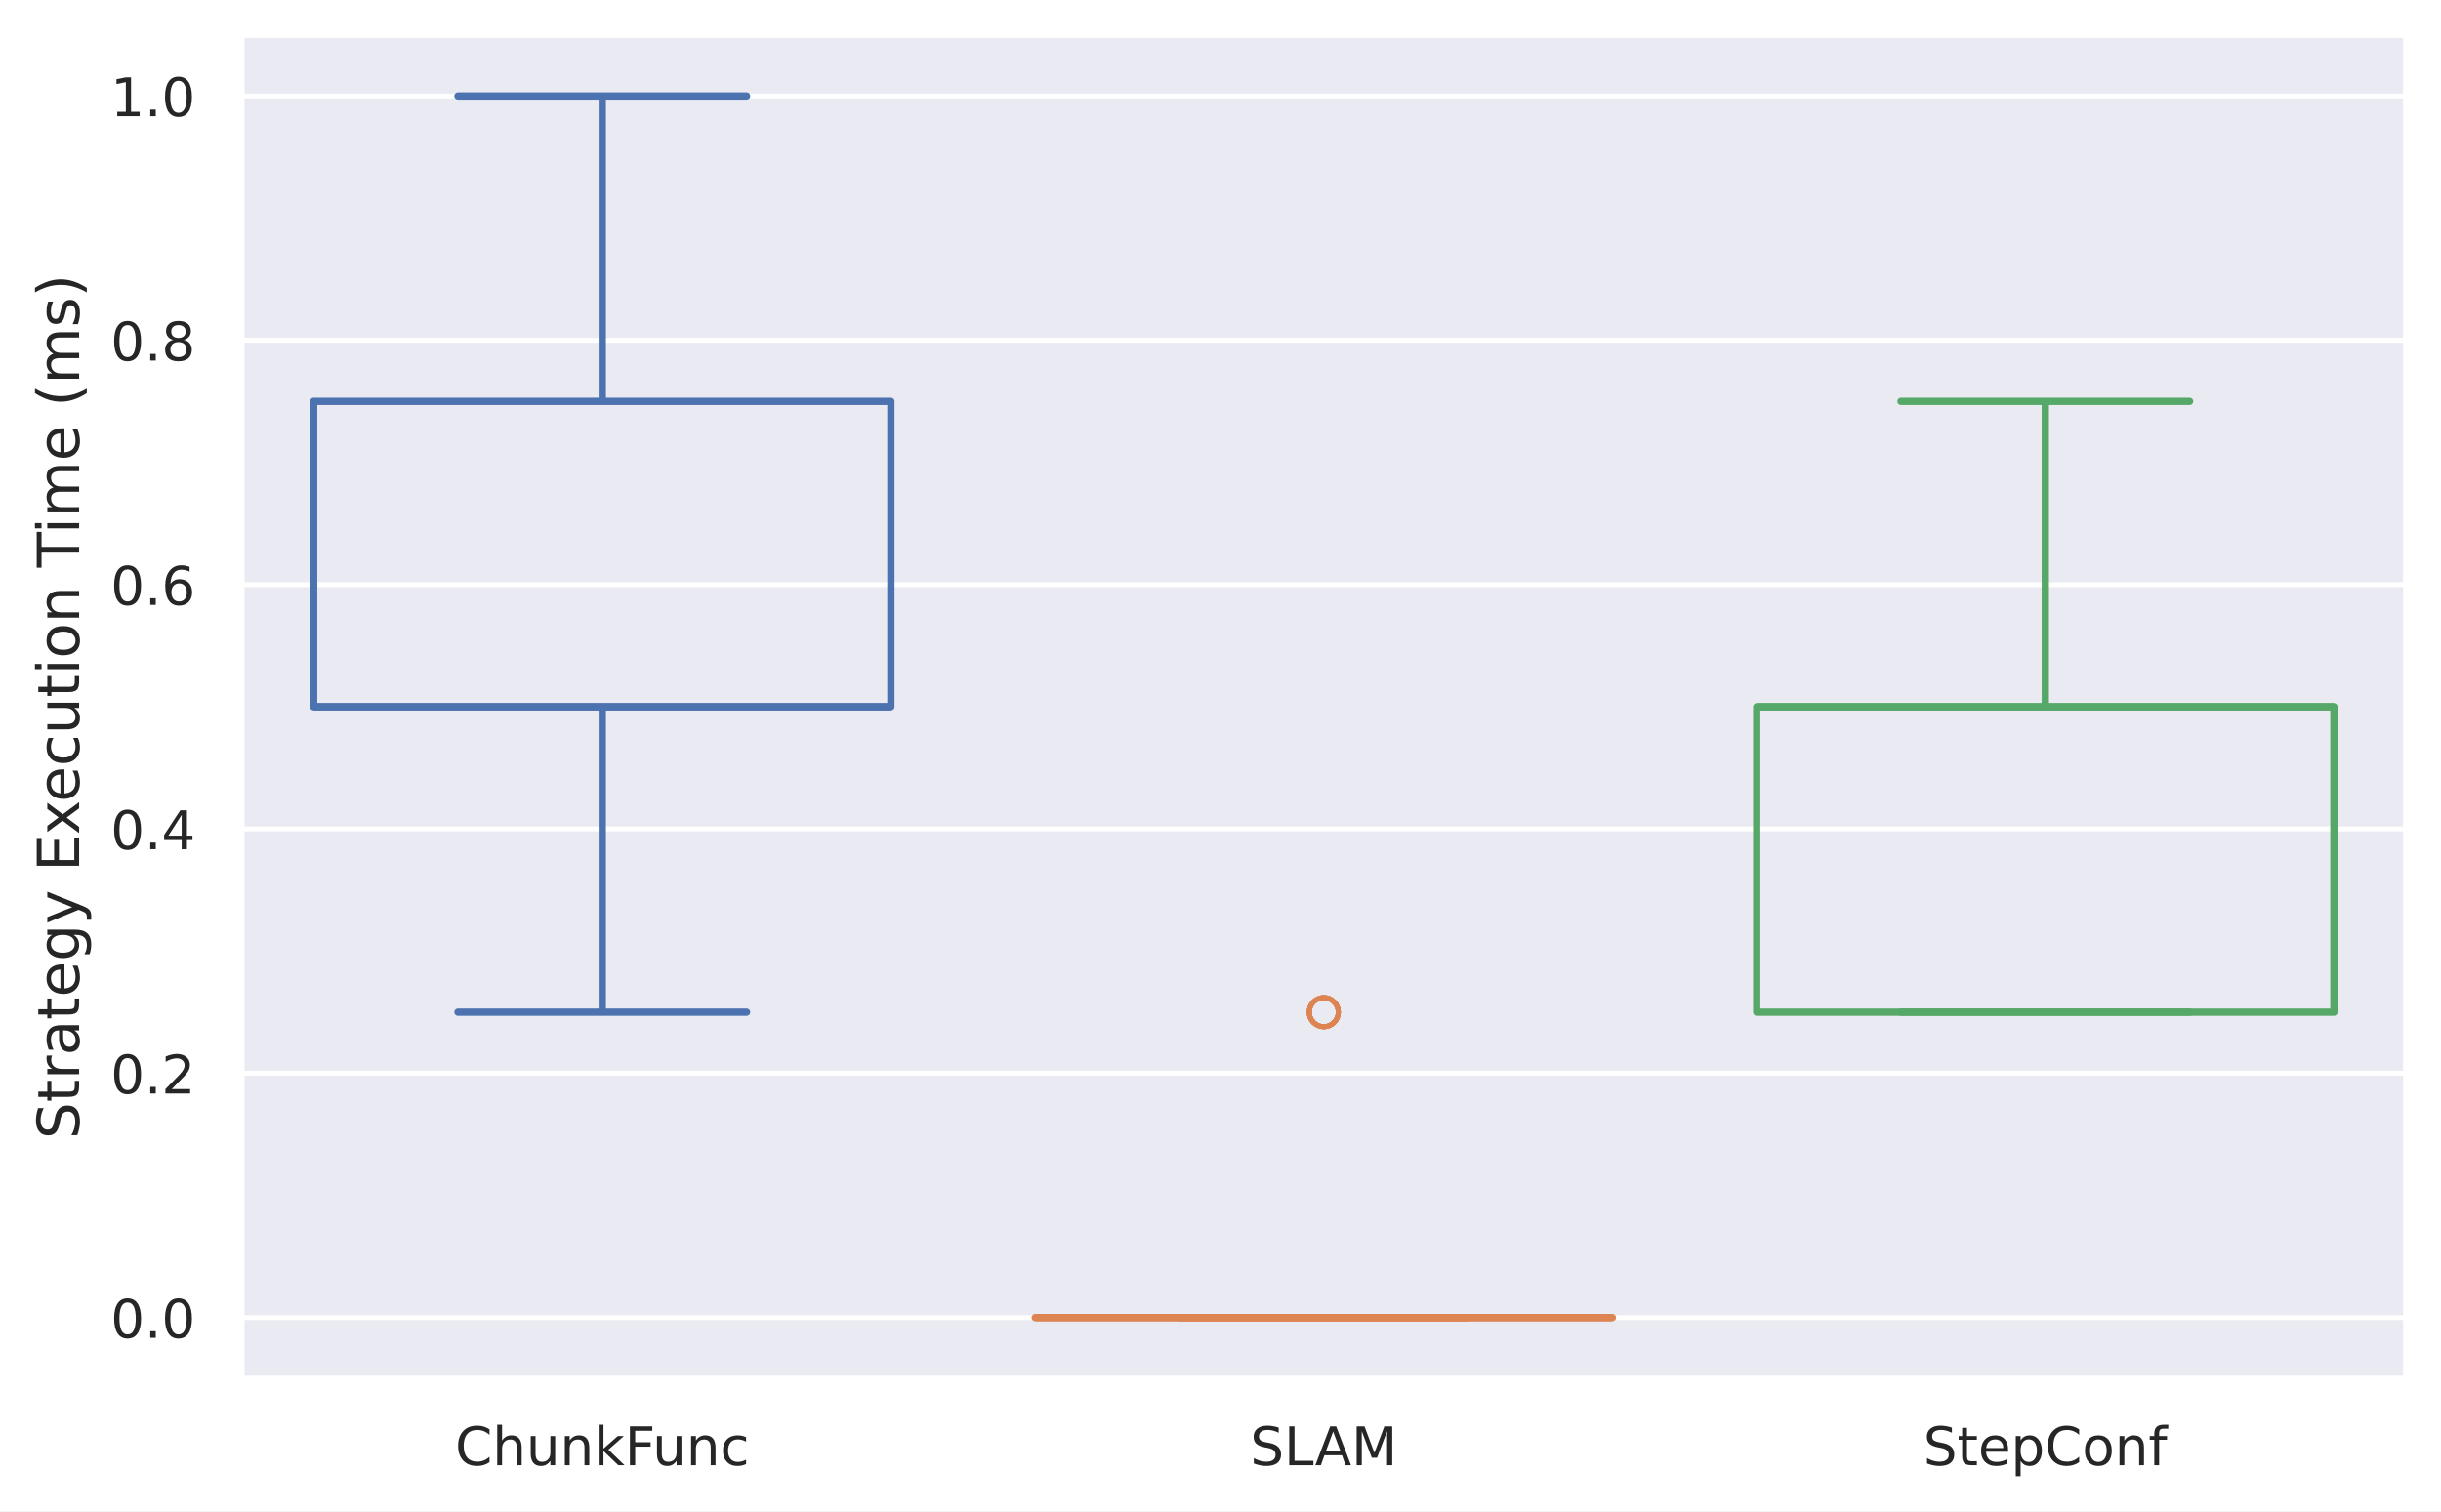
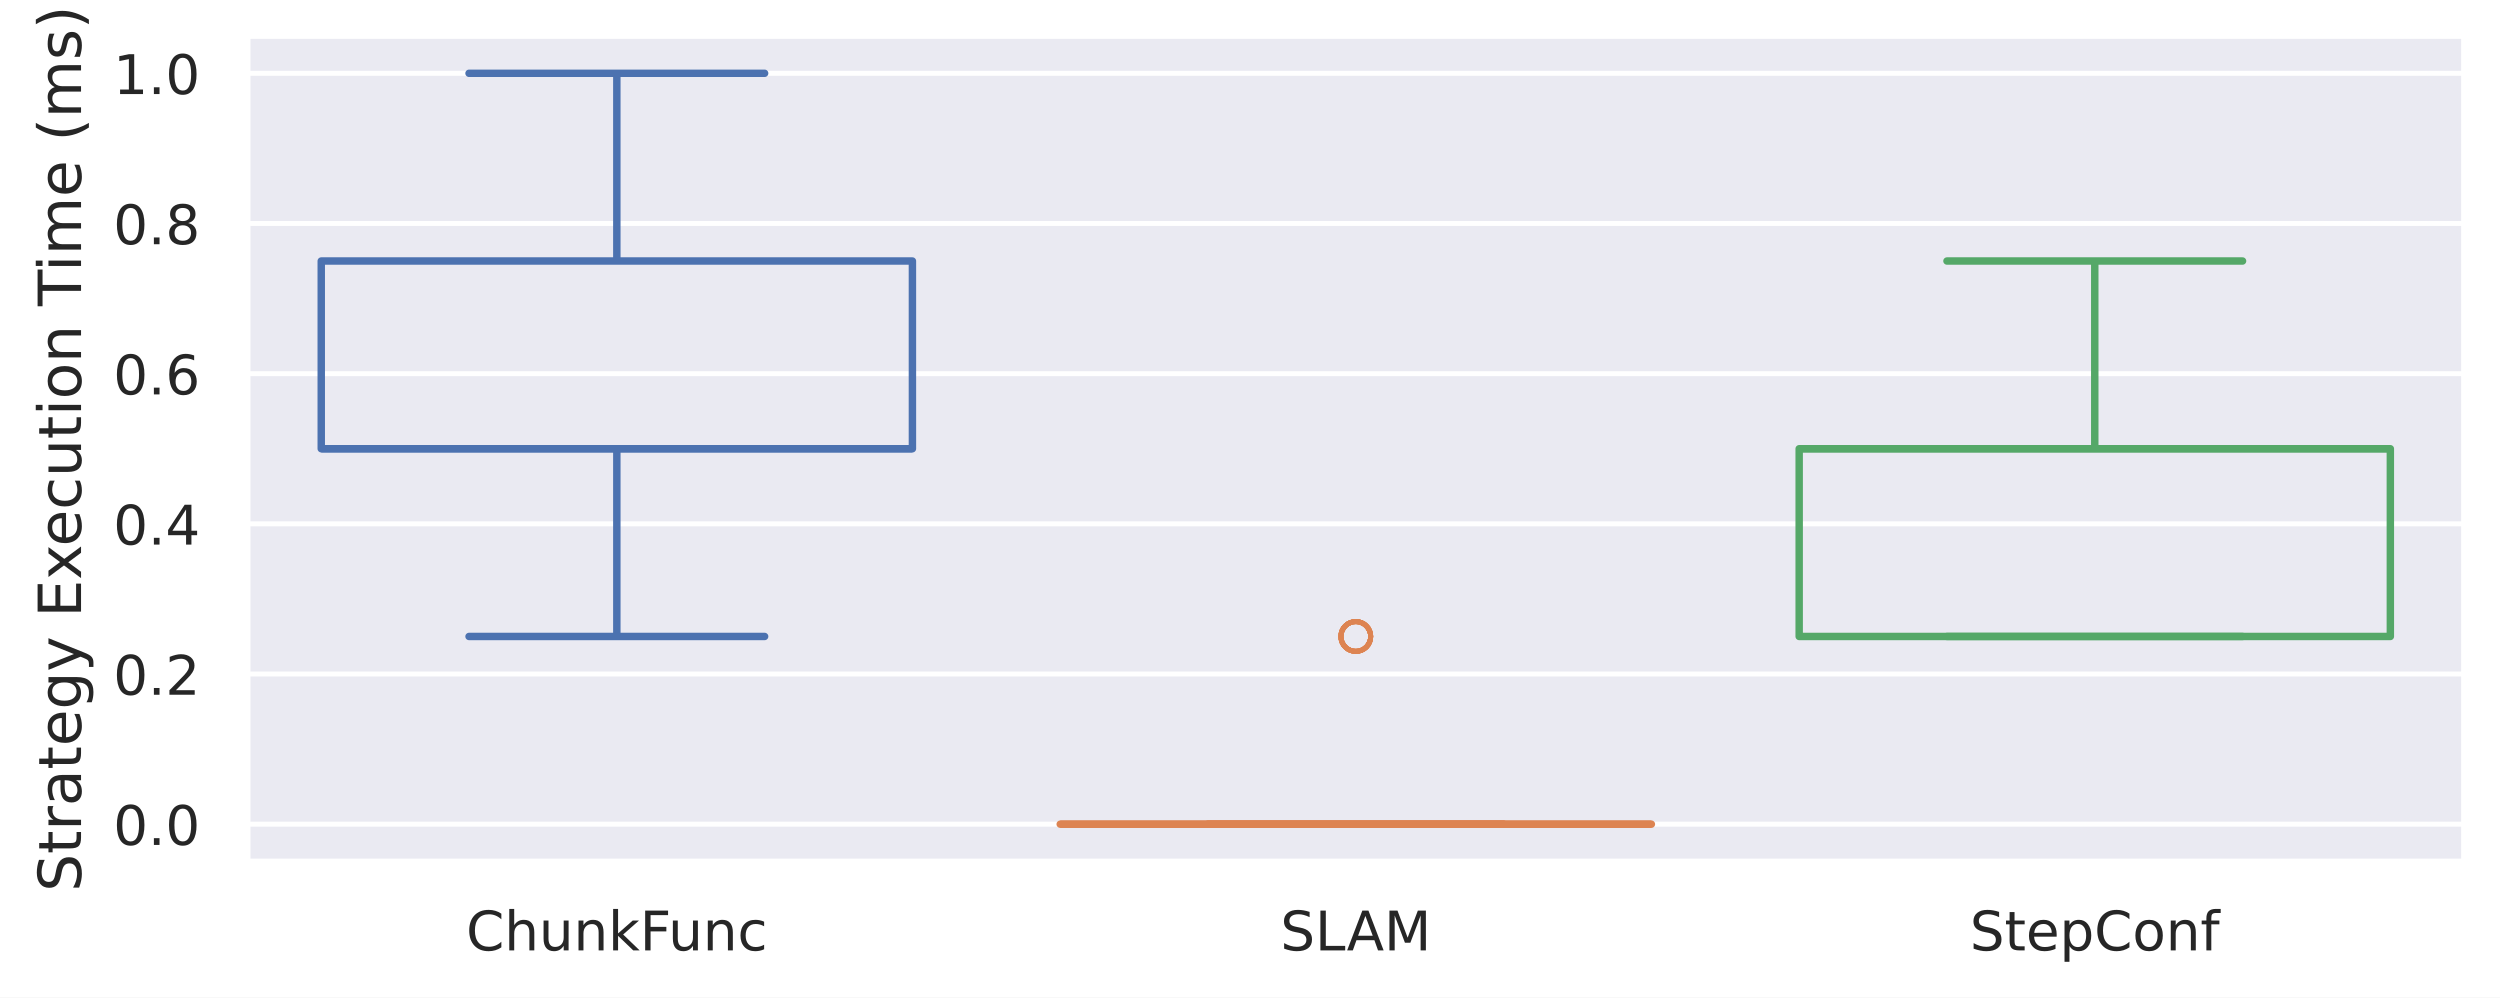
- <svg xmlns="http://www.w3.org/2000/svg" xmlns:xlink="http://www.w3.org/1999/xlink" width="503.407pt" height="311.746pt" viewBox="0 0 503.407 311.746" version="1.1">
+ <svg xmlns="http://www.w3.org/2000/svg" xmlns:xlink="http://www.w3.org/1999/xlink" width="503.407pt" height="200.866pt" viewBox="0 0 503.407 200.866" version="1.1">
  <defs>
    <style type="text/css">*{stroke-linejoin: round; stroke-linecap: butt}</style>
  </defs>
  <g id="figure_1">
    <g id="patch_1">
-       <path d="M 0 311.746  L 503.407 311.746  L 503.407 0  L 0 0  z " style="fill: #ffffff" />
+       <path d="M 0 200.866  L 503.407 200.866  L 503.407 0  L 0 0  z " style="fill: #ffffff" />
    </g>
    <g id="axes_1">
      <g id="patch_2">
-         <path d="M 49.807 284.4  L 496.207 284.4  L 496.207 7.2  L 49.807 7.2  z " style="fill: #eaeaf2" />
+         <path d="M 49.807 173.52  L 496.207 173.52  L 496.207 7.2  L 49.807 7.2  z " style="fill: #eaeaf2" />
      </g>
      <g id="matplotlib.axis_1">
        <g id="xtick_1">
          <g id="text_1">
-             <g style="fill: #262626" transform="translate(93.86867 302.2583) scale(0.11 -0.11)">
+             <g style="fill: #262626" transform="translate(93.86867 191.3783) scale(0.11 -0.11)">
              <defs>
                <path id="DejaVuSans-43" d="M 4122 4306  L 4122 3641  Q 3803 3938 3442 4084  Q 3081 4231 2675 4231  Q 1875 4231 1450 3742  Q 1025 3253 1025 2328  Q 1025 1406 1450 917  Q 1875 428 2675 428  Q 3081 428 3442 575  Q 3803 722 4122 1019  L 4122 359  Q 3791 134 3420 21  Q 3050 -91 2638 -91  Q 1578 -91 968 557  Q 359 1206 359 2328  Q 359 3453 968 4101  Q 1578 4750 2638 4750  Q 3056 4750 3426 4639  Q 3797 4528 4122 4306  z " transform="scale(0.015625)" />
                <path id="DejaVuSans-68" d="M 3513 2113  L 3513 0  L 2938 0  L 2938 2094  Q 2938 2591 2744 2837  Q 2550 3084 2163 3084  Q 1697 3084 1428 2787  Q 1159 2491 1159 1978  L 1159 0  L 581 0  L 581 4863  L 1159 4863  L 1159 2956  Q 1366 3272 1645 3428  Q 1925 3584 2291 3584  Q 2894 3584 3203 3211  Q 3513 2838 3513 2113  z " transform="scale(0.015625)" />
                <path id="DejaVuSans-75" d="M 544 1381  L 544 3500  L 1119 3500  L 1119 1403  Q 1119 906 1312 657  Q 1506 409 1894 409  Q 2359 409 2629 706  Q 2900 1003 2900 1516  L 2900 3500  L 3475 3500  L 3475 0  L 2900 0  L 2900 538  Q 2691 219 2414 64  Q 2138 -91 1772 -91  Q 1169 -91 856 284  Q 544 659 544 1381  z M 1991 3584  L 1991 3584  z " transform="scale(0.015625)" />
                <path id="DejaVuSans-6e" d="M 3513 2113  L 3513 0  L 2938 0  L 2938 2094  Q 2938 2591 2744 2837  Q 2550 3084 2163 3084  Q 1697 3084 1428 2787  Q 1159 2491 1159 1978  L 1159 0  L 581 0  L 581 3500  L 1159 3500  L 1159 2956  Q 1366 3272 1645 3428  Q 1925 3584 2291 3584  Q 2894 3584 3203 3211  Q 3513 2838 3513 2113  z " transform="scale(0.015625)" />
                <path id="DejaVuSans-6b" d="M 581 4863  L 1159 4863  L 1159 1991  L 2875 3500  L 3609 3500  L 1753 1863  L 3688 0  L 2938 0  L 1159 1709  L 1159 0  L 581 0  L 581 4863  z " transform="scale(0.015625)" />
                <path id="DejaVuSans-46" d="M 628 4666  L 3309 4666  L 3309 4134  L 1259 4134  L 1259 2759  L 3109 2759  L 3109 2228  L 1259 2228  L 1259 0  L 628 0  L 628 4666  z " transform="scale(0.015625)" />
                <path id="DejaVuSans-63" d="M 3122 3366  L 3122 2828  Q 2878 2963 2633 3030  Q 2388 3097 2138 3097  Q 1578 3097 1268 2742  Q 959 2388 959 1747  Q 959 1106 1268 751  Q 1578 397 2138 397  Q 2388 397 2633 464  Q 2878 531 3122 666  L 3122 134  Q 2881 22 2623 -34  Q 2366 -91 2075 -91  Q 1284 -91 818 406  Q 353 903 353 1747  Q 353 2603 823 3093  Q 1294 3584 2113 3584  Q 2378 3584 2631 3529  Q 2884 3475 3122 3366  z " transform="scale(0.015625)" />
              </defs>
              <use xlink:href="#DejaVuSans-43" />
              <use xlink:href="#DejaVuSans-68" x="69.824" />
              <use xlink:href="#DejaVuSans-75" x="133.203" />
              <use xlink:href="#DejaVuSans-6e" x="196.582" />
              <use xlink:href="#DejaVuSans-6b" x="259.961" />
              <use xlink:href="#DejaVuSans-46" x="317.871" />
              <use xlink:href="#DejaVuSans-75" x="369.891" />
              <use xlink:href="#DejaVuSans-6e" x="433.27" />
              <use xlink:href="#DejaVuSans-63" x="496.648" />
            </g>
          </g>
        </g>
        <g id="xtick_2">
          <g id="text_2">
-             <g style="fill: #262626" transform="translate(257.8195 302.2583) scale(0.11 -0.11)">
+             <g style="fill: #262626" transform="translate(257.8195 191.3783) scale(0.11 -0.11)">
              <defs>
                <path id="DejaVuSans-53" d="M 3425 4513  L 3425 3897  Q 3066 4069 2747 4153  Q 2428 4238 2131 4238  Q 1616 4238 1336 4038  Q 1056 3838 1056 3469  Q 1056 3159 1242 3001  Q 1428 2844 1947 2747  L 2328 2669  Q 3034 2534 3370 2195  Q 3706 1856 3706 1288  Q 3706 609 3251 259  Q 2797 -91 1919 -91  Q 1588 -91 1214 -16  Q 841 59 441 206  L 441 856  Q 825 641 1194 531  Q 1563 422 1919 422  Q 2459 422 2753 634  Q 3047 847 3047 1241  Q 3047 1584 2836 1778  Q 2625 1972 2144 2069  L 1759 2144  Q 1053 2284 737 2584  Q 422 2884 422 3419  Q 422 4038 858 4394  Q 1294 4750 2059 4750  Q 2388 4750 2728 4690  Q 3069 4631 3425 4513  z " transform="scale(0.015625)" />
                <path id="DejaVuSans-4c" d="M 628 4666  L 1259 4666  L 1259 531  L 3531 531  L 3531 0  L 628 0  L 628 4666  z " transform="scale(0.015625)" />
                <path id="DejaVuSans-41" d="M 2188 4044  L 1331 1722  L 3047 1722  L 2188 4044  z M 1831 4666  L 2547 4666  L 4325 0  L 3669 0  L 3244 1197  L 1141 1197  L 716 0  L 50 0  L 1831 4666  z " transform="scale(0.015625)" />
                <path id="DejaVuSans-4d" d="M 628 4666  L 1569 4666  L 2759 1491  L 3956 4666  L 4897 4666  L 4897 0  L 4281 0  L 4281 4097  L 3078 897  L 2444 897  L 1241 4097  L 1241 0  L 628 0  L 628 4666  z " transform="scale(0.015625)" />
              </defs>
              <use xlink:href="#DejaVuSans-53" />
              <use xlink:href="#DejaVuSans-4c" x="63.477" />
              <use xlink:href="#DejaVuSans-41" x="121.439" />
              <use xlink:href="#DejaVuSans-4d" x="189.848" />
            </g>
          </g>
        </g>
        <g id="xtick_3">
          <g id="text_3">
-             <g style="fill: #262626" transform="translate(396.6559 302.2583) scale(0.11 -0.11)">
+             <g style="fill: #262626" transform="translate(396.6559 191.3783) scale(0.11 -0.11)">
              <defs>
                <path id="DejaVuSans-74" d="M 1172 4494  L 1172 3500  L 2356 3500  L 2356 3053  L 1172 3053  L 1172 1153  Q 1172 725 1289 603  Q 1406 481 1766 481  L 2356 481  L 2356 0  L 1766 0  Q 1100 0 847 248  Q 594 497 594 1153  L 594 3053  L 172 3053  L 172 3500  L 594 3500  L 594 4494  L 1172 4494  z " transform="scale(0.015625)" />
                <path id="DejaVuSans-65" d="M 3597 1894  L 3597 1613  L 953 1613  Q 991 1019 1311 708  Q 1631 397 2203 397  Q 2534 397 2845 478  Q 3156 559 3463 722  L 3463 178  Q 3153 47 2828 -22  Q 2503 -91 2169 -91  Q 1331 -91 842 396  Q 353 884 353 1716  Q 353 2575 817 3079  Q 1281 3584 2069 3584  Q 2775 3584 3186 3129  Q 3597 2675 3597 1894  z M 3022 2063  Q 3016 2534 2758 2815  Q 2500 3097 2075 3097  Q 1594 3097 1305 2825  Q 1016 2553 972 2059  L 3022 2063  z " transform="scale(0.015625)" />
                <path id="DejaVuSans-70" d="M 1159 525  L 1159 -1331  L 581 -1331  L 581 3500  L 1159 3500  L 1159 2969  Q 1341 3281 1617 3432  Q 1894 3584 2278 3584  Q 2916 3584 3314 3078  Q 3713 2572 3713 1747  Q 3713 922 3314 415  Q 2916 -91 2278 -91  Q 1894 -91 1617 61  Q 1341 213 1159 525  z M 3116 1747  Q 3116 2381 2855 2742  Q 2594 3103 2138 3103  Q 1681 3103 1420 2742  Q 1159 2381 1159 1747  Q 1159 1113 1420 752  Q 1681 391 2138 391  Q 2594 391 2855 752  Q 3116 1113 3116 1747  z " transform="scale(0.015625)" />
                <path id="DejaVuSans-6f" d="M 1959 3097  Q 1497 3097 1228 2736  Q 959 2375 959 1747  Q 959 1119 1226 758  Q 1494 397 1959 397  Q 2419 397 2687 759  Q 2956 1122 2956 1747  Q 2956 2369 2687 2733  Q 2419 3097 1959 3097  z M 1959 3584  Q 2709 3584 3137 3096  Q 3566 2609 3566 1747  Q 3566 888 3137 398  Q 2709 -91 1959 -91  Q 1206 -91 779 398  Q 353 888 353 1747  Q 353 2609 779 3096  Q 1206 3584 1959 3584  z " transform="scale(0.015625)" />
                <path id="DejaVuSans-66" d="M 2375 4863  L 2375 4384  L 1825 4384  Q 1516 4384 1395 4259  Q 1275 4134 1275 3809  L 1275 3500  L 2222 3500  L 2222 3053  L 1275 3053  L 1275 0  L 697 0  L 697 3053  L 147 3053  L 147 3500  L 697 3500  L 697 3744  Q 697 4328 969 4595  Q 1241 4863 1831 4863  L 2375 4863  z " transform="scale(0.015625)" />
              </defs>
              <use xlink:href="#DejaVuSans-53" />
              <use xlink:href="#DejaVuSans-74" x="63.477" />
              <use xlink:href="#DejaVuSans-65" x="102.686" />
              <use xlink:href="#DejaVuSans-70" x="164.209" />
              <use xlink:href="#DejaVuSans-43" x="227.686" />
              <use xlink:href="#DejaVuSans-6f" x="297.51" />
              <use xlink:href="#DejaVuSans-6e" x="358.691" />
              <use xlink:href="#DejaVuSans-66" x="422.07" />
            </g>
          </g>
        </g>
      </g>
      <g id="matplotlib.axis_2">
        <g id="ytick_1">
          <g id="line2d_1">
-             <path d="M 49.807 271.8  L 496.207 271.8  " clip-path="url(#pa7c274a2d0)" style="fill: none; stroke: #ffffff; stroke-linecap: round" />
+             <path d="M 49.807 165.96  L 496.207 165.96  " clip-path="url(#pd1101bdbef)" style="fill: none; stroke: #ffffff; stroke-linecap: round" />
          </g>
          <g id="text_4">
-             <g style="fill: #262626" transform="translate(22.81375 275.9791) scale(0.11 -0.11)">
+             <g style="fill: #262626" transform="translate(22.81375 170.1391) scale(0.11 -0.11)">
              <defs>
                <path id="DejaVuSans-30" d="M 2034 4250  Q 1547 4250 1301 3770  Q 1056 3291 1056 2328  Q 1056 1369 1301 889  Q 1547 409 2034 409  Q 2525 409 2770 889  Q 3016 1369 3016 2328  Q 3016 3291 2770 3770  Q 2525 4250 2034 4250  z M 2034 4750  Q 2819 4750 3233 4129  Q 3647 3509 3647 2328  Q 3647 1150 3233 529  Q 2819 -91 2034 -91  Q 1250 -91 836 529  Q 422 1150 422 2328  Q 422 3509 836 4129  Q 1250 4750 2034 4750  z " transform="scale(0.015625)" />
                <path id="DejaVuSans-2e" d="M 684 794  L 1344 794  L 1344 0  L 684 0  L 684 794  z " transform="scale(0.015625)" />
              </defs>
              <use xlink:href="#DejaVuSans-30" />
              <use xlink:href="#DejaVuSans-2e" x="63.623" />
              <use xlink:href="#DejaVuSans-30" x="95.41" />
            </g>
          </g>
        </g>
        <g id="ytick_2">
          <g id="line2d_2">
-             <path d="M 49.807 221.4  L 496.207 221.4  " clip-path="url(#pa7c274a2d0)" style="fill: none; stroke: #ffffff; stroke-linecap: round" />
+             <path d="M 49.807 135.72  L 496.207 135.72  " clip-path="url(#pd1101bdbef)" style="fill: none; stroke: #ffffff; stroke-linecap: round" />
          </g>
          <g id="text_5">
-             <g style="fill: #262626" transform="translate(22.81375 225.5791) scale(0.11 -0.11)">
+             <g style="fill: #262626" transform="translate(22.81375 139.8991) scale(0.11 -0.11)">
              <defs>
                <path id="DejaVuSans-32" d="M 1228 531  L 3431 531  L 3431 0  L 469 0  L 469 531  Q 828 903 1448 1529  Q 2069 2156 2228 2338  Q 2531 2678 2651 2914  Q 2772 3150 2772 3378  Q 2772 3750 2511 3984  Q 2250 4219 1831 4219  Q 1534 4219 1204 4116  Q 875 4013 500 3803  L 500 4441  Q 881 4594 1212 4672  Q 1544 4750 1819 4750  Q 2544 4750 2975 4387  Q 3406 4025 3406 3419  Q 3406 3131 3298 2873  Q 3191 2616 2906 2266  Q 2828 2175 2409 1742  Q 1991 1309 1228 531  z " transform="scale(0.015625)" />
              </defs>
              <use xlink:href="#DejaVuSans-30" />
              <use xlink:href="#DejaVuSans-2e" x="63.623" />
              <use xlink:href="#DejaVuSans-32" x="95.41" />
            </g>
          </g>
        </g>
        <g id="ytick_3">
          <g id="line2d_3">
-             <path d="M 49.807 171  L 496.207 171  " clip-path="url(#pa7c274a2d0)" style="fill: none; stroke: #ffffff; stroke-linecap: round" />
+             <path d="M 49.807 105.48  L 496.207 105.48  " clip-path="url(#pd1101bdbef)" style="fill: none; stroke: #ffffff; stroke-linecap: round" />
          </g>
          <g id="text_6">
-             <g style="fill: #262626" transform="translate(22.81375 175.1791) scale(0.11 -0.11)">
+             <g style="fill: #262626" transform="translate(22.81375 109.6591) scale(0.11 -0.11)">
              <defs>
                <path id="DejaVuSans-34" d="M 2419 4116  L 825 1625  L 2419 1625  L 2419 4116  z M 2253 4666  L 3047 4666  L 3047 1625  L 3713 1625  L 3713 1100  L 3047 1100  L 3047 0  L 2419 0  L 2419 1100  L 313 1100  L 313 1709  L 2253 4666  z " transform="scale(0.015625)" />
              </defs>
              <use xlink:href="#DejaVuSans-30" />
              <use xlink:href="#DejaVuSans-2e" x="63.623" />
              <use xlink:href="#DejaVuSans-34" x="95.41" />
            </g>
          </g>
        </g>
        <g id="ytick_4">
          <g id="line2d_4">
-             <path d="M 49.807 120.6  L 496.207 120.6  " clip-path="url(#pa7c274a2d0)" style="fill: none; stroke: #ffffff; stroke-linecap: round" />
+             <path d="M 49.807 75.24  L 496.207 75.24  " clip-path="url(#pd1101bdbef)" style="fill: none; stroke: #ffffff; stroke-linecap: round" />
          </g>
          <g id="text_7">
-             <g style="fill: #262626" transform="translate(22.81375 124.7791) scale(0.11 -0.11)">
+             <g style="fill: #262626" transform="translate(22.81375 79.41914) scale(0.11 -0.11)">
              <defs>
                <path id="DejaVuSans-36" d="M 2113 2584  Q 1688 2584 1439 2293  Q 1191 2003 1191 1497  Q 1191 994 1439 701  Q 1688 409 2113 409  Q 2538 409 2786 701  Q 3034 994 3034 1497  Q 3034 2003 2786 2293  Q 2538 2584 2113 2584  z M 3366 4563  L 3366 3988  Q 3128 4100 2886 4159  Q 2644 4219 2406 4219  Q 1781 4219 1451 3797  Q 1122 3375 1075 2522  Q 1259 2794 1537 2939  Q 1816 3084 2150 3084  Q 2853 3084 3261 2657  Q 3669 2231 3669 1497  Q 3669 778 3244 343  Q 2819 -91 2113 -91  Q 1303 -91 875 529  Q 447 1150 447 2328  Q 447 3434 972 4092  Q 1497 4750 2381 4750  Q 2619 4750 2861 4703  Q 3103 4656 3366 4563  z " transform="scale(0.015625)" />
              </defs>
              <use xlink:href="#DejaVuSans-30" />
              <use xlink:href="#DejaVuSans-2e" x="63.623" />
              <use xlink:href="#DejaVuSans-36" x="95.41" />
            </g>
          </g>
        </g>
        <g id="ytick_5">
          <g id="line2d_5">
-             <path d="M 49.807 70.2  L 496.207 70.2  " clip-path="url(#pa7c274a2d0)" style="fill: none; stroke: #ffffff; stroke-linecap: round" />
+             <path d="M 49.807 45  L 496.207 45  " clip-path="url(#pd1101bdbef)" style="fill: none; stroke: #ffffff; stroke-linecap: round" />
          </g>
          <g id="text_8">
-             <g style="fill: #262626" transform="translate(22.81375 74.37914) scale(0.11 -0.11)">
+             <g style="fill: #262626" transform="translate(22.81375 49.17914) scale(0.11 -0.11)">
              <defs>
                <path id="DejaVuSans-38" d="M 2034 2216  Q 1584 2216 1326 1975  Q 1069 1734 1069 1313  Q 1069 891 1326 650  Q 1584 409 2034 409  Q 2484 409 2743 651  Q 3003 894 3003 1313  Q 3003 1734 2745 1975  Q 2488 2216 2034 2216  z M 1403 2484  Q 997 2584 770 2862  Q 544 3141 544 3541  Q 544 4100 942 4425  Q 1341 4750 2034 4750  Q 2731 4750 3128 4425  Q 3525 4100 3525 3541  Q 3525 3141 3298 2862  Q 3072 2584 2669 2484  Q 3125 2378 3379 2068  Q 3634 1759 3634 1313  Q 3634 634 3220 271  Q 2806 -91 2034 -91  Q 1263 -91 848 271  Q 434 634 434 1313  Q 434 1759 690 2068  Q 947 2378 1403 2484  z M 1172 3481  Q 1172 3119 1398 2916  Q 1625 2713 2034 2713  Q 2441 2713 2670 2916  Q 2900 3119 2900 3481  Q 2900 3844 2670 4047  Q 2441 4250 2034 4250  Q 1625 4250 1398 4047  Q 1172 3844 1172 3481  z " transform="scale(0.015625)" />
              </defs>
              <use xlink:href="#DejaVuSans-30" />
              <use xlink:href="#DejaVuSans-2e" x="63.623" />
              <use xlink:href="#DejaVuSans-38" x="95.41" />
            </g>
          </g>
        </g>
        <g id="ytick_6">
          <g id="line2d_6">
-             <path d="M 49.807 19.8  L 496.207 19.8  " clip-path="url(#pa7c274a2d0)" style="fill: none; stroke: #ffffff; stroke-linecap: round" />
+             <path d="M 49.807 14.76  L 496.207 14.76  " clip-path="url(#pd1101bdbef)" style="fill: none; stroke: #ffffff; stroke-linecap: round" />
          </g>
          <g id="text_9">
-             <g style="fill: #262626" transform="translate(22.81375 23.97914) scale(0.11 -0.11)">
+             <g style="fill: #262626" transform="translate(22.81375 18.93914) scale(0.11 -0.11)">
              <defs>
                <path id="DejaVuSans-31" d="M 794 531  L 1825 531  L 1825 4091  L 703 3866  L 703 4441  L 1819 4666  L 2450 4666  L 2450 531  L 3481 531  L 3481 0  L 794 0  L 794 531  z " transform="scale(0.015625)" />
              </defs>
              <use xlink:href="#DejaVuSans-31" />
              <use xlink:href="#DejaVuSans-2e" x="63.623" />
              <use xlink:href="#DejaVuSans-30" x="95.41" />
            </g>
          </g>
        </g>
        <g id="text_10">
-           <g style="fill: #262626" transform="translate(16.31812 235.0031) rotate(-90) scale(0.12 -0.12)">
+           <g style="fill: #262626" transform="translate(16.31812 179.5631) rotate(-90) scale(0.12 -0.12)">
            <defs>
              <path id="DejaVuSans-72" d="M 2631 2963  Q 2534 3019 2420 3045  Q 2306 3072 2169 3072  Q 1681 3072 1420 2755  Q 1159 2438 1159 1844  L 1159 0  L 581 0  L 581 3500  L 1159 3500  L 1159 2956  Q 1341 3275 1631 3429  Q 1922 3584 2338 3584  Q 2397 3584 2469 3576  Q 2541 3569 2628 3553  L 2631 2963  z " transform="scale(0.015625)" />
              <path id="DejaVuSans-61" d="M 2194 1759  Q 1497 1759 1228 1600  Q 959 1441 959 1056  Q 959 750 1161 570  Q 1363 391 1709 391  Q 2188 391 2477 730  Q 2766 1069 2766 1631  L 2766 1759  L 2194 1759  z M 3341 1997  L 3341 0  L 2766 0  L 2766 531  Q 2569 213 2275 61  Q 1981 -91 1556 -91  Q 1019 -91 701 211  Q 384 513 384 1019  Q 384 1609 779 1909  Q 1175 2209 1959 2209  L 2766 2209  L 2766 2266  Q 2766 2663 2505 2880  Q 2244 3097 1772 3097  Q 1472 3097 1187 3025  Q 903 2953 641 2809  L 641 3341  Q 956 3463 1253 3523  Q 1550 3584 1831 3584  Q 2591 3584 2966 3190  Q 3341 2797 3341 1997  z " transform="scale(0.015625)" />
              <path id="DejaVuSans-67" d="M 2906 1791  Q 2906 2416 2648 2759  Q 2391 3103 1925 3103  Q 1463 3103 1205 2759  Q 947 2416 947 1791  Q 947 1169 1205 825  Q 1463 481 1925 481  Q 2391 481 2648 825  Q 2906 1169 2906 1791  z M 3481 434  Q 3481 -459 3084 -895  Q 2688 -1331 1869 -1331  Q 1566 -1331 1297 -1286  Q 1028 -1241 775 -1147  L 775 -588  Q 1028 -725 1275 -790  Q 1522 -856 1778 -856  Q 2344 -856 2625 -561  Q 2906 -266 2906 331  L 2906 616  Q 2728 306 2450 153  Q 2172 0 1784 0  Q 1141 0 747 490  Q 353 981 353 1791  Q 353 2603 747 3093  Q 1141 3584 1784 3584  Q 2172 3584 2450 3431  Q 2728 3278 2906 2969  L 2906 3500  L 3481 3500  L 3481 434  z " transform="scale(0.015625)" />
              <path id="DejaVuSans-79" d="M 2059 -325  Q 1816 -950 1584 -1140  Q 1353 -1331 966 -1331  L 506 -1331  L 506 -850  L 844 -850  Q 1081 -850 1212 -737  Q 1344 -625 1503 -206  L 1606 56  L 191 3500  L 800 3500  L 1894 763  L 2988 3500  L 3597 3500  L 2059 -325  z " transform="scale(0.015625)" />
              <path id="DejaVuSans-20" transform="scale(0.015625)" />
              <path id="DejaVuSans-45" d="M 628 4666  L 3578 4666  L 3578 4134  L 1259 4134  L 1259 2753  L 3481 2753  L 3481 2222  L 1259 2222  L 1259 531  L 3634 531  L 3634 0  L 628 0  L 628 4666  z " transform="scale(0.015625)" />
              <path id="DejaVuSans-78" d="M 3513 3500  L 2247 1797  L 3578 0  L 2900 0  L 1881 1375  L 863 0  L 184 0  L 1544 1831  L 300 3500  L 978 3500  L 1906 2253  L 2834 3500  L 3513 3500  z " transform="scale(0.015625)" />
              <path id="DejaVuSans-69" d="M 603 3500  L 1178 3500  L 1178 0  L 603 0  L 603 3500  z M 603 4863  L 1178 4863  L 1178 4134  L 603 4134  L 603 4863  z " transform="scale(0.015625)" />
              <path id="DejaVuSans-54" d="M -19 4666  L 3928 4666  L 3928 4134  L 2272 4134  L 2272 0  L 1638 0  L 1638 4134  L -19 4134  L -19 4666  z " transform="scale(0.015625)" />
              <path id="DejaVuSans-6d" d="M 3328 2828  Q 3544 3216 3844 3400  Q 4144 3584 4550 3584  Q 5097 3584 5394 3201  Q 5691 2819 5691 2113  L 5691 0  L 5113 0  L 5113 2094  Q 5113 2597 4934 2840  Q 4756 3084 4391 3084  Q 3944 3084 3684 2787  Q 3425 2491 3425 1978  L 3425 0  L 2847 0  L 2847 2094  Q 2847 2600 2669 2842  Q 2491 3084 2119 3084  Q 1678 3084 1418 2786  Q 1159 2488 1159 1978  L 1159 0  L 581 0  L 581 3500  L 1159 3500  L 1159 2956  Q 1356 3278 1631 3431  Q 1906 3584 2284 3584  Q 2666 3584 2933 3390  Q 3200 3197 3328 2828  z " transform="scale(0.015625)" />
              <path id="DejaVuSans-28" d="M 1984 4856  Q 1566 4138 1362 3434  Q 1159 2731 1159 2009  Q 1159 1288 1364 580  Q 1569 -128 1984 -844  L 1484 -844  Q 1016 -109 783 600  Q 550 1309 550 2009  Q 550 2706 781 3412  Q 1013 4119 1484 4856  L 1984 4856  z " transform="scale(0.015625)" />
              <path id="DejaVuSans-73" d="M 2834 3397  L 2834 2853  Q 2591 2978 2328 3040  Q 2066 3103 1784 3103  Q 1356 3103 1142 2972  Q 928 2841 928 2578  Q 928 2378 1081 2264  Q 1234 2150 1697 2047  L 1894 2003  Q 2506 1872 2764 1633  Q 3022 1394 3022 966  Q 3022 478 2636 193  Q 2250 -91 1575 -91  Q 1294 -91 989 -36  Q 684 19 347 128  L 347 722  Q 666 556 975 473  Q 1284 391 1588 391  Q 1994 391 2212 530  Q 2431 669 2431 922  Q 2431 1156 2273 1281  Q 2116 1406 1581 1522  L 1381 1569  Q 847 1681 609 1914  Q 372 2147 372 2553  Q 372 3047 722 3315  Q 1072 3584 1716 3584  Q 2034 3584 2315 3537  Q 2597 3491 2834 3397  z " transform="scale(0.015625)" />
              <path id="DejaVuSans-29" d="M 513 4856  L 1013 4856  Q 1481 4119 1714 3412  Q 1947 2706 1947 2009  Q 1947 1309 1714 600  Q 1481 -109 1013 -844  L 513 -844  Q 928 -128 1133 580  Q 1338 1288 1338 2009  Q 1338 2731 1133 3434  Q 928 4138 513 4856  z " transform="scale(0.015625)" />
            </defs>
            <use xlink:href="#DejaVuSans-53" />
            <use xlink:href="#DejaVuSans-74" x="63.477" />
            <use xlink:href="#DejaVuSans-72" x="102.686" />
            <use xlink:href="#DejaVuSans-61" x="143.799" />
            <use xlink:href="#DejaVuSans-74" x="205.078" />
            <use xlink:href="#DejaVuSans-65" x="244.287" />
            <use xlink:href="#DejaVuSans-67" x="305.811" />
            <use xlink:href="#DejaVuSans-79" x="369.287" />
            <use xlink:href="#DejaVuSans-20" x="428.467" />
            <use xlink:href="#DejaVuSans-45" x="460.254" />
            <use xlink:href="#DejaVuSans-78" x="523.438" />
            <use xlink:href="#DejaVuSans-65" x="579.492" />
            <use xlink:href="#DejaVuSans-63" x="641.016" />
            <use xlink:href="#DejaVuSans-75" x="695.996" />
            <use xlink:href="#DejaVuSans-74" x="759.375" />
            <use xlink:href="#DejaVuSans-69" x="798.584" />
            <use xlink:href="#DejaVuSans-6f" x="826.367" />
            <use xlink:href="#DejaVuSans-6e" x="887.549" />
            <use xlink:href="#DejaVuSans-20" x="950.928" />
            <use xlink:href="#DejaVuSans-54" x="982.715" />
            <use xlink:href="#DejaVuSans-69" x="1040.674" />
            <use xlink:href="#DejaVuSans-6d" x="1068.457" />
            <use xlink:href="#DejaVuSans-65" x="1165.869" />
            <use xlink:href="#DejaVuSans-20" x="1227.393" />
            <use xlink:href="#DejaVuSans-28" x="1259.18" />
            <use xlink:href="#DejaVuSans-6d" x="1298.193" />
            <use xlink:href="#DejaVuSans-73" x="1395.605" />
            <use xlink:href="#DejaVuSans-29" x="1447.705" />
          </g>
        </g>
      </g>
      <g id="line2d_7">
-         <path d="M 64.687 145.8  L 183.727 145.8  L 183.727 82.8  L 64.687 82.8  L 64.687 145.8  " clip-path="url(#pa7c274a2d0)" style="fill: none; stroke: #4c72b0; stroke-width: 1.5; stroke-linecap: round" />
+         <path d="M 64.687 90.36  L 183.727 90.36  L 183.727 52.56  L 64.687 52.56  L 64.687 90.36  " clip-path="url(#pd1101bdbef)" style="fill: none; stroke: #4c72b0; stroke-width: 1.5; stroke-linecap: round" />
      </g>
      <g id="line2d_8">
-         <path d="M 124.207 145.8  L 124.207 208.8  " clip-path="url(#pa7c274a2d0)" style="fill: none; stroke: #4c72b0; stroke-width: 1.5" />
+         <path d="M 124.207 90.36  L 124.207 128.16  " clip-path="url(#pd1101bdbef)" style="fill: none; stroke: #4c72b0; stroke-width: 1.5" />
      </g>
      <g id="line2d_9">
-         <path d="M 124.207 82.8  L 124.207 19.8  " clip-path="url(#pa7c274a2d0)" style="fill: none; stroke: #4c72b0; stroke-width: 1.5" />
+         <path d="M 124.207 52.56  L 124.207 14.76  " clip-path="url(#pd1101bdbef)" style="fill: none; stroke: #4c72b0; stroke-width: 1.5" />
      </g>
      <g id="line2d_10">
-         <path d="M 94.447 208.8  L 153.967 208.8  " clip-path="url(#pa7c274a2d0)" style="fill: none; stroke: #4c72b0; stroke-width: 1.5; stroke-linecap: round" />
+         <path d="M 94.447 128.16  L 153.967 128.16  " clip-path="url(#pd1101bdbef)" style="fill: none; stroke: #4c72b0; stroke-width: 1.5; stroke-linecap: round" />
      </g>
      <g id="line2d_11">
-         <path d="M 94.447 19.8  L 153.967 19.8  " clip-path="url(#pa7c274a2d0)" style="fill: none; stroke: #4c72b0; stroke-width: 1.5; stroke-linecap: round" />
+         <path d="M 94.447 14.76  L 153.967 14.76  " clip-path="url(#pd1101bdbef)" style="fill: none; stroke: #4c72b0; stroke-width: 1.5; stroke-linecap: round" />
      </g>
      <g id="line2d_12" />
      <g id="line2d_13">
-         <path d="M 213.487 271.8  L 332.527 271.8  L 332.527 271.8  L 213.487 271.8  L 213.487 271.8  " clip-path="url(#pa7c274a2d0)" style="fill: none; stroke: #dd8452; stroke-width: 1.5; stroke-linecap: round" />
+         <path d="M 213.487 165.96  L 332.527 165.96  L 332.527 165.96  L 213.487 165.96  L 213.487 165.96  " clip-path="url(#pd1101bdbef)" style="fill: none; stroke: #dd8452; stroke-width: 1.5; stroke-linecap: round" />
      </g>
      <g id="line2d_14">
-         <path d="M 273.007 271.8  L 273.007 271.8  " clip-path="url(#pa7c274a2d0)" style="fill: none; stroke: #dd8452; stroke-width: 1.5" />
+         <path d="M 273.007 165.96  L 273.007 165.96  " clip-path="url(#pd1101bdbef)" style="fill: none; stroke: #dd8452; stroke-width: 1.5" />
      </g>
      <g id="line2d_15">
-         <path d="M 273.007 271.8  L 273.007 271.8  " clip-path="url(#pa7c274a2d0)" style="fill: none; stroke: #dd8452; stroke-width: 1.5" />
+         <path d="M 273.007 165.96  L 273.007 165.96  " clip-path="url(#pd1101bdbef)" style="fill: none; stroke: #dd8452; stroke-width: 1.5" />
      </g>
      <g id="line2d_16">
-         <path d="M 243.247 271.8  L 302.767 271.8  " clip-path="url(#pa7c274a2d0)" style="fill: none; stroke: #dd8452; stroke-width: 1.5; stroke-linecap: round" />
+         <path d="M 243.247 165.96  L 302.767 165.96  " clip-path="url(#pd1101bdbef)" style="fill: none; stroke: #dd8452; stroke-width: 1.5; stroke-linecap: round" />
      </g>
      <g id="line2d_17">
-         <path d="M 243.247 271.8  L 302.767 271.8  " clip-path="url(#pa7c274a2d0)" style="fill: none; stroke: #dd8452; stroke-width: 1.5; stroke-linecap: round" />
+         <path d="M 243.247 165.96  L 302.767 165.96  " clip-path="url(#pd1101bdbef)" style="fill: none; stroke: #dd8452; stroke-width: 1.5; stroke-linecap: round" />
      </g>
      <g id="line2d_18">
        <defs>
-           <path id="m5b9793c439" d="M 0 3  C 0.796 3 1.559 2.684 2.121 2.121  C 2.684 1.559 3 0.796 3 0  C 3 -0.796 2.684 -1.559 2.121 -2.121  C 1.559 -2.684 0.796 -3 0 -3  C -0.796 -3 -1.559 -2.684 -2.121 -2.121  C -2.684 -1.559 -3 -0.796 -3 0  C -3 0.796 -2.684 1.559 -2.121 2.121  C -1.559 2.684 -0.796 3 0 3  z " style="stroke: #dd8452" />
+           <path id="m5c0f491185" d="M 0 3  C 0.796 3 1.559 2.684 2.121 2.121  C 2.684 1.559 3 0.796 3 0  C 3 -0.796 2.684 -1.559 2.121 -2.121  C 1.559 -2.684 0.796 -3 0 -3  C -0.796 -3 -1.559 -2.684 -2.121 -2.121  C -2.684 -1.559 -3 -0.796 -3 0  C -3 0.796 -2.684 1.559 -2.121 2.121  C -1.559 2.684 -0.796 3 0 3  z " style="stroke: #dd8452" />
        </defs>
-         <g clip-path="url(#pa7c274a2d0)">
-           <use xlink:href="#m5b9793c439" x="273.007" y="208.8" style="fill-opacity: 0; stroke: #dd8452" />
-           <use xlink:href="#m5b9793c439" x="273.007" y="208.8" style="fill-opacity: 0; stroke: #dd8452" />
-           <use xlink:href="#m5b9793c439" x="273.007" y="208.8" style="fill-opacity: 0; stroke: #dd8452" />
-           <use xlink:href="#m5b9793c439" x="273.007" y="208.8" style="fill-opacity: 0; stroke: #dd8452" />
-           <use xlink:href="#m5b9793c439" x="273.007" y="208.8" style="fill-opacity: 0; stroke: #dd8452" />
-           <use xlink:href="#m5b9793c439" x="273.007" y="208.8" style="fill-opacity: 0; stroke: #dd8452" />
+         <g clip-path="url(#pd1101bdbef)">
+           <use xlink:href="#m5c0f491185" x="273.007" y="128.16" style="fill-opacity: 0; stroke: #dd8452" />
+           <use xlink:href="#m5c0f491185" x="273.007" y="128.16" style="fill-opacity: 0; stroke: #dd8452" />
+           <use xlink:href="#m5c0f491185" x="273.007" y="128.16" style="fill-opacity: 0; stroke: #dd8452" />
+           <use xlink:href="#m5c0f491185" x="273.007" y="128.16" style="fill-opacity: 0; stroke: #dd8452" />
+           <use xlink:href="#m5c0f491185" x="273.007" y="128.16" style="fill-opacity: 0; stroke: #dd8452" />
+           <use xlink:href="#m5c0f491185" x="273.007" y="128.16" style="fill-opacity: 0; stroke: #dd8452" />
        </g>
      </g>
      <g id="line2d_19">
-         <path d="M 362.287 208.8  L 481.327 208.8  L 481.327 145.8  L 362.287 145.8  L 362.287 208.8  " clip-path="url(#pa7c274a2d0)" style="fill: none; stroke: #55a868; stroke-width: 1.5; stroke-linecap: round" />
+         <path d="M 362.287 128.16  L 481.327 128.16  L 481.327 90.36  L 362.287 90.36  L 362.287 128.16  " clip-path="url(#pd1101bdbef)" style="fill: none; stroke: #55a868; stroke-width: 1.5; stroke-linecap: round" />
      </g>
      <g id="line2d_20">
-         <path d="M 421.807 208.8  L 421.807 208.8  " clip-path="url(#pa7c274a2d0)" style="fill: none; stroke: #55a868; stroke-width: 1.5" />
+         <path d="M 421.807 128.16  L 421.807 128.16  " clip-path="url(#pd1101bdbef)" style="fill: none; stroke: #55a868; stroke-width: 1.5" />
      </g>
      <g id="line2d_21">
-         <path d="M 421.807 145.8  L 421.807 82.8  " clip-path="url(#pa7c274a2d0)" style="fill: none; stroke: #55a868; stroke-width: 1.5" />
+         <path d="M 421.807 90.36  L 421.807 52.56  " clip-path="url(#pd1101bdbef)" style="fill: none; stroke: #55a868; stroke-width: 1.5" />
      </g>
      <g id="line2d_22">
-         <path d="M 392.047 208.8  L 451.567 208.8  " clip-path="url(#pa7c274a2d0)" style="fill: none; stroke: #55a868; stroke-width: 1.5; stroke-linecap: round" />
+         <path d="M 392.047 128.16  L 451.567 128.16  " clip-path="url(#pd1101bdbef)" style="fill: none; stroke: #55a868; stroke-width: 1.5; stroke-linecap: round" />
      </g>
      <g id="line2d_23">
-         <path d="M 392.047 82.8  L 451.567 82.8  " clip-path="url(#pa7c274a2d0)" style="fill: none; stroke: #55a868; stroke-width: 1.5; stroke-linecap: round" />
+         <path d="M 392.047 52.56  L 451.567 52.56  " clip-path="url(#pd1101bdbef)" style="fill: none; stroke: #55a868; stroke-width: 1.5; stroke-linecap: round" />
      </g>
      <g id="line2d_24" />
      <g id="line2d_25">
-         <path d="M 64.687 145.8  L 183.727 145.8  " clip-path="url(#pa7c274a2d0)" style="fill: none; stroke: #4c72b0; stroke-width: 1.5" />
+         <path d="M 64.687 90.36  L 183.727 90.36  " clip-path="url(#pd1101bdbef)" style="fill: none; stroke: #4c72b0; stroke-width: 1.5" />
      </g>
      <g id="line2d_26">
-         <path d="M 213.487 271.8  L 332.527 271.8  " clip-path="url(#pa7c274a2d0)" style="fill: none; stroke: #dd8452; stroke-width: 1.5" />
+         <path d="M 213.487 165.96  L 332.527 165.96  " clip-path="url(#pd1101bdbef)" style="fill: none; stroke: #dd8452; stroke-width: 1.5" />
      </g>
      <g id="line2d_27">
-         <path d="M 362.287 145.8  L 481.327 145.8  " clip-path="url(#pa7c274a2d0)" style="fill: none; stroke: #55a868; stroke-width: 1.5" />
+         <path d="M 362.287 90.36  L 481.327 90.36  " clip-path="url(#pd1101bdbef)" style="fill: none; stroke: #55a868; stroke-width: 1.5" />
      </g>
      <g id="patch_3">
-         <path d="M 49.807 284.4  L 49.807 7.2  " style="fill: none; stroke: #ffffff; stroke-width: 1.25; stroke-linejoin: miter; stroke-linecap: square" />
+         <path d="M 49.807 173.52  L 49.807 7.2  " style="fill: none; stroke: #ffffff; stroke-width: 1.25; stroke-linejoin: miter; stroke-linecap: square" />
      </g>
      <g id="patch_4">
-         <path d="M 496.207 284.4  L 496.207 7.2  " style="fill: none; stroke: #ffffff; stroke-width: 1.25; stroke-linejoin: miter; stroke-linecap: square" />
+         <path d="M 496.207 173.52  L 496.207 7.2  " style="fill: none; stroke: #ffffff; stroke-width: 1.25; stroke-linejoin: miter; stroke-linecap: square" />
      </g>
      <g id="patch_5">
-         <path d="M 49.807 284.4  L 496.207 284.4  " style="fill: none; stroke: #ffffff; stroke-width: 1.25; stroke-linejoin: miter; stroke-linecap: square" />
+         <path d="M 49.807 173.52  L 496.207 173.52  " style="fill: none; stroke: #ffffff; stroke-width: 1.25; stroke-linejoin: miter; stroke-linecap: square" />
      </g>
      <g id="patch_6">
        <path d="M 49.807 7.2  L 496.207 7.2  " style="fill: none; stroke: #ffffff; stroke-width: 1.25; stroke-linejoin: miter; stroke-linecap: square" />
      </g>
    </g>
  </g>
  <defs>
-     <clipPath id="pa7c274a2d0">
-       <rect x="49.807" y="7.2" width="446.4" height="277.2" />
+     <clipPath id="pd1101bdbef">
+       <rect x="49.807" y="7.2" width="446.4" height="166.32" />
    </clipPath>
  </defs>
</svg>
